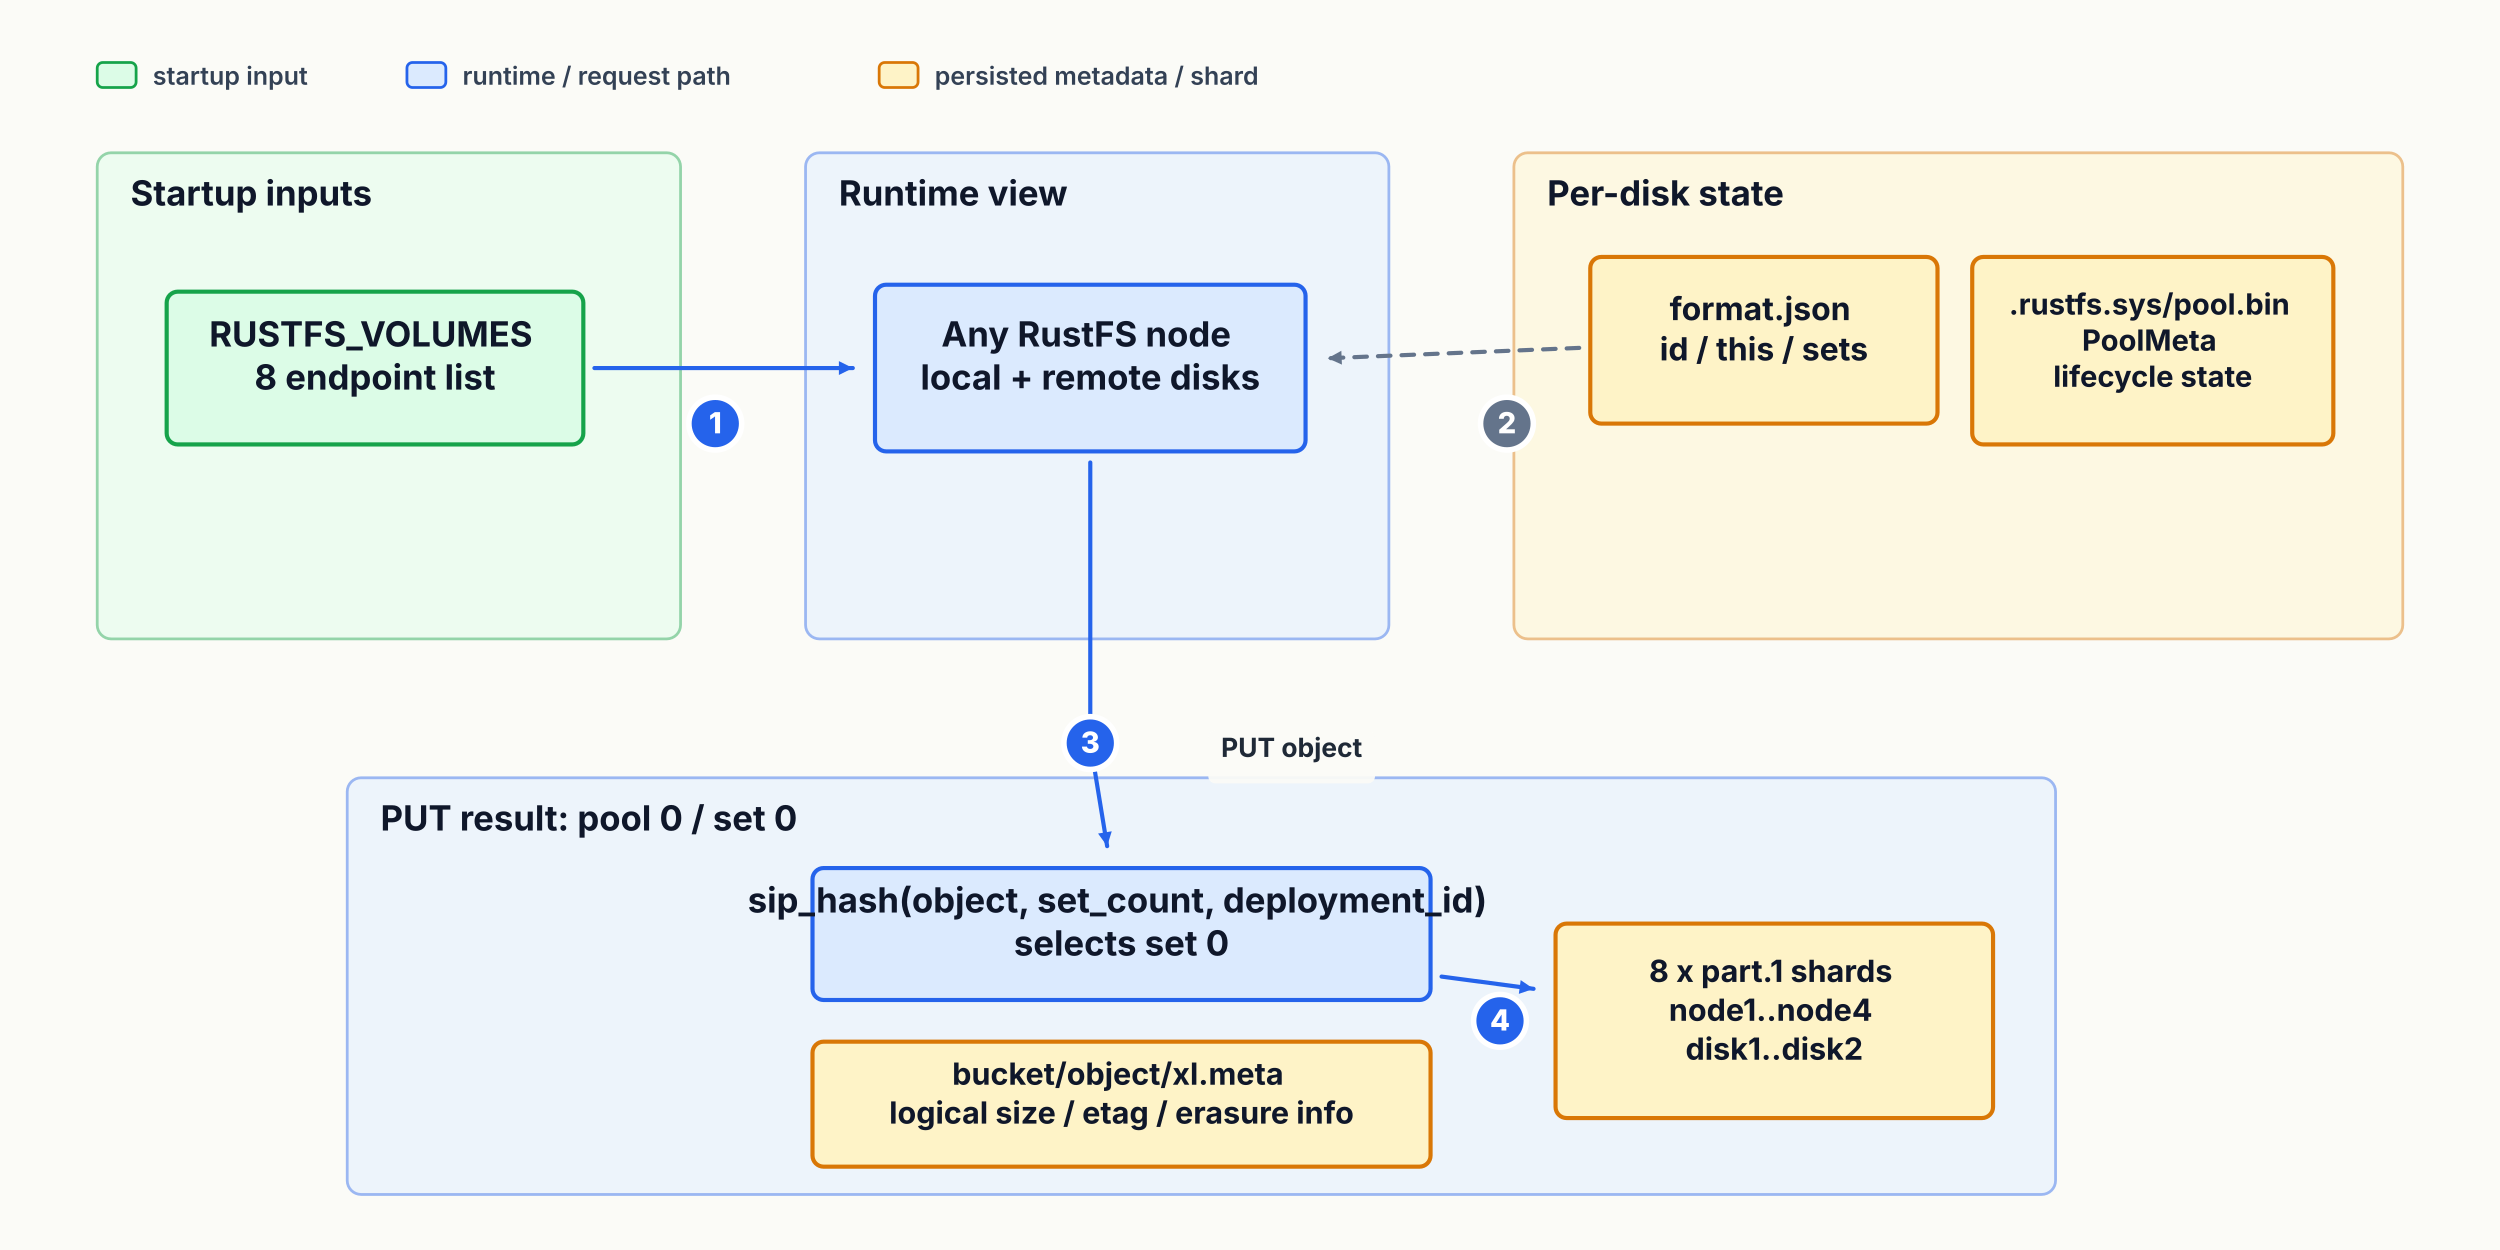
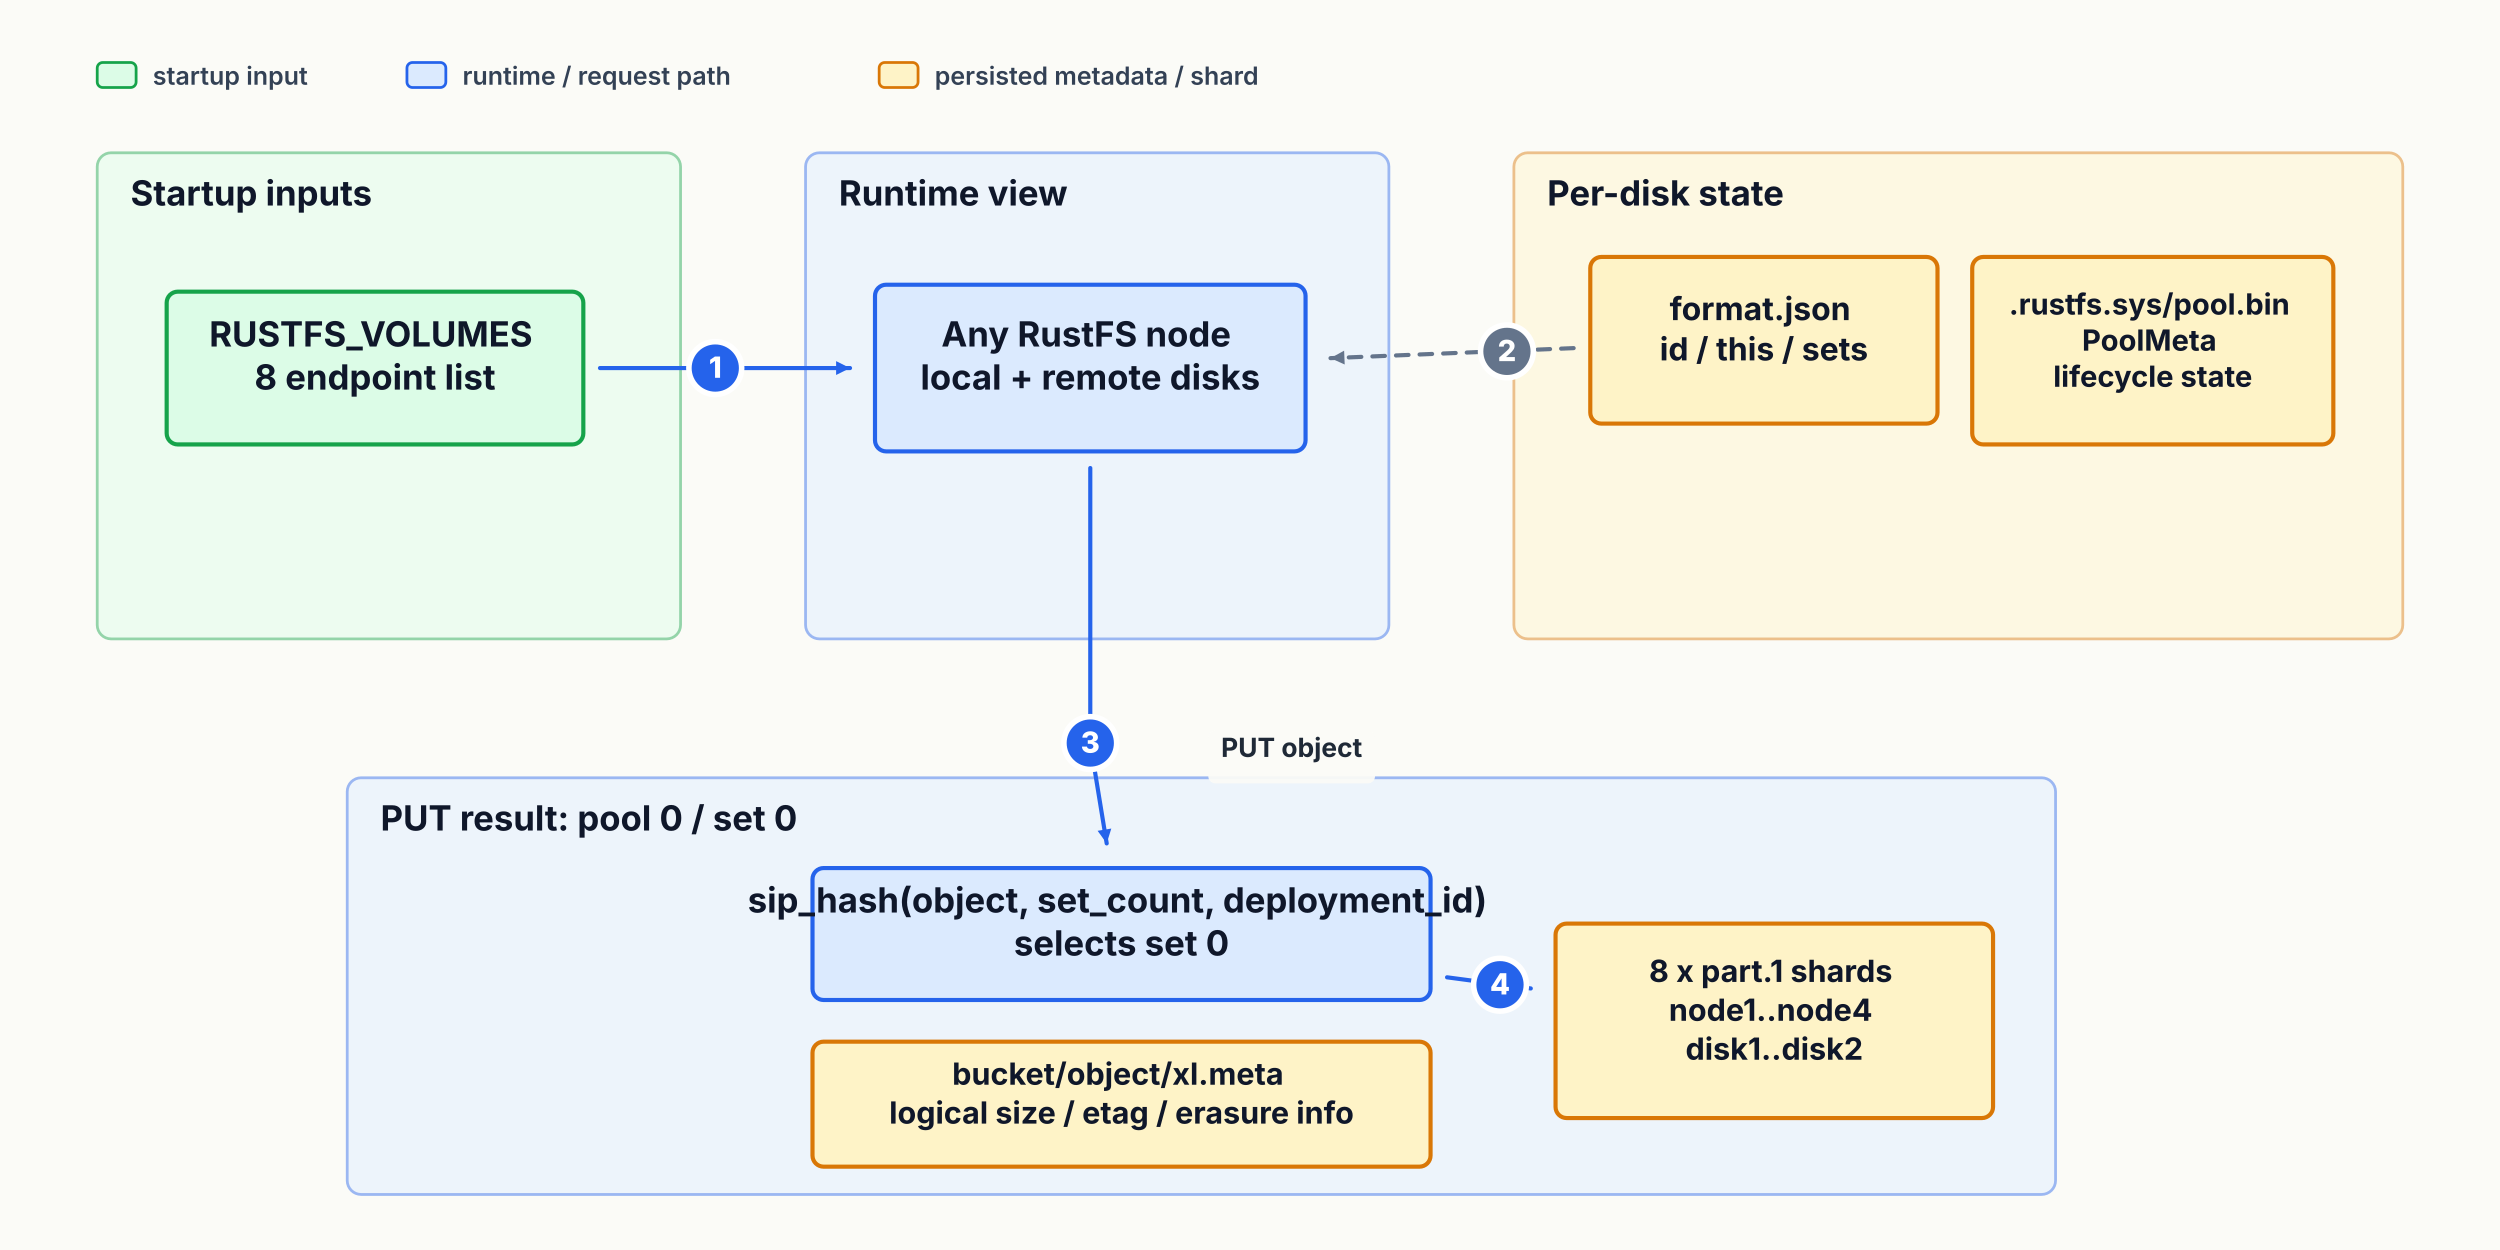
<svg xmlns="http://www.w3.org/2000/svg" width="1800" height="900" viewBox="0 0 1800 900" role="img" aria-label="RustFS self-describing disk model">
  <defs>
    <marker id="arrow-head-0" viewBox="0 0 14 14" refX="12" refY="7" markerWidth="14" markerHeight="14" markerUnits="userSpaceOnUse" orient="auto-start-reverse">
      <path d="M 2 2 L 12 7 L 2 12 z" fill="#2563eb" />
    </marker>
    <marker id="arrow-head-1" viewBox="0 0 14 14" refX="12" refY="7" markerWidth="14" markerHeight="14" markerUnits="userSpaceOnUse" orient="auto-start-reverse">
      <path d="M 2 2 L 12 7 L 2 12 z" fill="#64748b" />
    </marker>
    <marker id="arrow-head-2" viewBox="0 0 14 14" refX="12" refY="7" markerWidth="14" markerHeight="14" markerUnits="userSpaceOnUse" orient="auto-start-reverse">
      <path d="M 2 2 L 12 7 L 2 12 z" fill="#2563eb" />
    </marker>
    <marker id="arrow-head-3" viewBox="0 0 14 14" refX="12" refY="7" markerWidth="14" markerHeight="14" markerUnits="userSpaceOnUse" orient="auto-start-reverse">
      <path d="M 2 2 L 12 7 L 2 12 z" fill="#2563eb" />
    </marker>
    <style>
      svg { background: #fbfbf7; }
      text { font-family: Inter, ui-sans-serif, system-ui, -apple-system, BlinkMacSystemFont, "Segoe UI", sans-serif; }
    </style>
  </defs>
  <rect width="100%" height="100%" fill="#fbfbf7" />
  <g class="zone">
    <rect x="70" y="110" width="420" height="350" rx="10" fill="#dcfce7" stroke="#16a34a" stroke-width="2" opacity="0.45" />
    <text x="94" y="148" text-anchor="start" font-size="25" font-weight="700" fill="#0f172a">
      <tspan x="94" dy="0">Startup inputs</tspan>
    </text>
  </g>
  <g class="zone">
    <rect x="580" y="110" width="420" height="350" rx="10" fill="#dbeafe" stroke="#2563eb" stroke-width="2" opacity="0.45" />
    <text x="604" y="148" text-anchor="start" font-size="25" font-weight="700" fill="#0f172a">
      <tspan x="604" dy="0">Runtime view</tspan>
    </text>
  </g>
  <g class="zone">
    <rect x="1090" y="110" width="640" height="350" rx="10" fill="#fef3c7" stroke="#d97706" stroke-width="2" opacity="0.45" />
    <text x="1114" y="148" text-anchor="start" font-size="25" font-weight="700" fill="#0f172a">
      <tspan x="1114" dy="0">Per-disk state</tspan>
    </text>
  </g>
  <g class="zone">
    <rect x="250" y="560" width="1230" height="300" rx="10" fill="#dbeafe" stroke="#2563eb" stroke-width="2" opacity="0.45" />
    <text x="274" y="598" text-anchor="start" font-size="25" font-weight="700" fill="#0f172a">
      <tspan x="274" dy="0">PUT result: pool 0 / set 0</tspan>
    </text>
  </g>
  <g class="arrow">
-     <path d="M 428 265 L 614 265" fill="none" stroke="#2563eb" stroke-width="3" stroke-linecap="round" stroke-linejoin="round" marker-end="url(#arrow-head-0)" />
+     <path d="M 432 265 L 612 265" fill="none" stroke="#2563eb" stroke-width="3" stroke-linecap="round" stroke-linejoin="round" marker-end="url(#arrow-head-0)" />
  </g>
  <g class="arrow">
-     <path d="M 1137.007 250.484 L 955.986 257.949" fill="none" stroke="#64748b" stroke-width="3" stroke-linecap="round" stroke-linejoin="round" stroke-dasharray="9 8" marker-end="url(#arrow-head-1)" />
+     <path d="M 1133.01 250.649 L 957.985 257.867" fill="none" stroke="#64748b" stroke-width="3" stroke-linecap="round" stroke-linejoin="round" stroke-dasharray="9 8" marker-end="url(#arrow-head-1)" />
  </g>
  <g class="arrow">
-     <path d="M 785 333 L 785 535 L 797.143 609.21" fill="none" stroke="#2563eb" stroke-width="3" stroke-linecap="round" stroke-linejoin="round" marker-end="url(#arrow-head-2)" />
+     <path d="M 785 337 L 785 521 Q 785 535 787.261 548.816 L 796.82 607.236" fill="none" stroke="#2563eb" stroke-width="3" stroke-linecap="round" stroke-linejoin="round" marker-end="url(#arrow-head-2)" />
  </g>
  <g class="arrow">
-     <path d="M 1037.93 703.142 L 1104.14 711.947" fill="none" stroke="#2563eb" stroke-width="3" stroke-linecap="round" stroke-linejoin="round" marker-end="url(#arrow-head-3)" />
+     <path d="M 1041.895 703.67 L 1102.157 711.683" fill="none" stroke="#2563eb" stroke-width="3" stroke-linecap="round" stroke-linejoin="round" marker-end="url(#arrow-head-3)" />
  </g>
  <g class="node">
    <rect x="120" y="210" width="300" height="110" rx="8" fill="#dcfce7" stroke="#16a34a" stroke-width="3" />
    <text x="270" y="249.5" text-anchor="middle" font-size="25" font-weight="650" fill="#0f172a">
      <tspan x="270" dy="0">RUSTFS_VOLUMES</tspan>
      <tspan x="270" dy="31">8 endpoint list</tspan>
    </text>
  </g>
  <g class="node">
    <rect x="630" y="205" width="310" height="120" rx="8" fill="#dbeafe" stroke="#2563eb" stroke-width="3" />
    <text x="785" y="249.5" text-anchor="middle" font-size="25" font-weight="650" fill="#0f172a">
      <tspan x="785" dy="0">Any RustFS node</tspan>
      <tspan x="785" dy="31">local + remote disks</tspan>
    </text>
  </g>
  <g class="node">
    <rect x="1145" y="185" width="250" height="120" rx="8" fill="#fef3c7" stroke="#d97706" stroke-width="3" />
    <text x="1270" y="230.5" text-anchor="middle" font-size="23" font-weight="650" fill="#0f172a">
      <tspan x="1270" dy="0">format.json</tspan>
      <tspan x="1270" dy="29">id / this / sets</tspan>
    </text>
  </g>
  <g class="node">
    <rect x="1420" y="185" width="260" height="135" rx="8" fill="#fef3c7" stroke="#d97706" stroke-width="3" />
    <text x="1550" y="226.5" text-anchor="middle" font-size="21" font-weight="650" fill="#0f172a">
      <tspan x="1550" dy="0">.rustfs.sys/pool.bin</tspan>
      <tspan x="1550" dy="26">PoolMeta</tspan>
      <tspan x="1550" dy="26">lifecycle state</tspan>
    </text>
  </g>
  <g class="node">
    <rect x="585" y="625" width="445" height="95" rx="8" fill="#dbeafe" stroke="#2563eb" stroke-width="3" />
    <text x="807.5" y="657" text-anchor="middle" font-size="25" font-weight="650" fill="#0f172a">
      <tspan x="807.5" dy="0">sip_hash(object, set_count, deployment_id)</tspan>
      <tspan x="807.5" dy="31">selects set 0</tspan>
    </text>
  </g>
  <g class="node">
    <rect x="585" y="750" width="445" height="90" rx="8" fill="#fef3c7" stroke="#d97706" stroke-width="3" />
    <text x="807.5" y="781" text-anchor="middle" font-size="22" font-weight="650" fill="#0f172a">
      <tspan x="807.5" dy="0">bucket/object/xl.meta</tspan>
      <tspan x="807.5" dy="28">logical size / etag / erasure info</tspan>
    </text>
  </g>
  <g class="node">
    <rect x="1120" y="665" width="315" height="140" rx="8" fill="#fef3c7" stroke="#d97706" stroke-width="3" />
    <text x="1277.5" y="707" text-anchor="middle" font-size="22" font-weight="650" fill="#0f172a">
      <tspan x="1277.5" dy="0">8 x part.1 shards</tspan>
      <tspan x="1277.5" dy="28">node1..node4</tspan>
      <tspan x="1277.5" dy="28">disk1..disk2</tspan>
    </text>
  </g>
  <g class="arrow-overlay">
-     <circle cx="515" cy="305" r="19" fill="#2563eb" stroke="#ffffff" stroke-width="4" />
-     <text x="515" y="312" text-anchor="middle" font-size="21" font-weight="800" fill="#ffffff">1</text>
+     <circle cx="515" cy="265" r="19" fill="#2563eb" stroke="#ffffff" stroke-width="4" />
+     <text x="515" y="272" text-anchor="middle" font-size="21" font-weight="800" fill="#ffffff">1</text>
  </g>
  <g class="arrow-overlay">
-     <circle cx="1085" cy="305" r="19" fill="#64748b" stroke="#ffffff" stroke-width="4" />
-     <text x="1085" y="312" text-anchor="middle" font-size="21" font-weight="800" fill="#ffffff">2</text>
+     <circle cx="1085" cy="253" r="19" fill="#64748b" stroke="#ffffff" stroke-width="4" />
+     <text x="1085" y="260" text-anchor="middle" font-size="21" font-weight="800" fill="#ffffff">2</text>
  </g>
  <g class="arrow-overlay">
    <circle cx="785" cy="535" r="19" fill="#2563eb" stroke="#ffffff" stroke-width="4" />
    <text x="785" y="542" text-anchor="middle" font-size="21" font-weight="800" fill="#ffffff">3</text>
    <rect x="870" y="526" width="120" height="38" rx="5" fill="#fbfbf7" stroke="none" opacity="0.94" />
    <text x="930" y="545" text-anchor="middle" font-size="19" font-weight="650" fill="#1f2937">
      <tspan x="930" dy="0">PUT object</tspan>
    </text>
  </g>
  <g class="arrow-overlay">
-     <circle cx="1080" cy="735" r="19" fill="#2563eb" stroke="#ffffff" stroke-width="4" />
-     <text x="1080" y="742" text-anchor="middle" font-size="21" font-weight="800" fill="#ffffff">4</text>
+     <circle cx="1080" cy="709" r="19" fill="#2563eb" stroke="#ffffff" stroke-width="4" />
+     <text x="1080" y="716" text-anchor="middle" font-size="21" font-weight="800" fill="#ffffff">4</text>
  </g>
  <g class="legend">
    <g>
      <rect x="70" y="45" width="28" height="18" rx="4" fill="#dcfce7" stroke="#16a34a" stroke-width="2" />
      <text x="110" y="61" font-size="18" font-weight="600" fill="#334155">startup input</text>
    </g>
    <g>
      <rect x="293" y="45" width="28" height="18" rx="4" fill="#dbeafe" stroke="#2563eb" stroke-width="2" />
      <text x="333" y="61" font-size="18" font-weight="600" fill="#334155">runtime / request path</text>
    </g>
    <g>
      <rect x="633" y="45" width="28" height="18" rx="4" fill="#fef3c7" stroke="#d97706" stroke-width="2" />
      <text x="673" y="61" font-size="18" font-weight="600" fill="#334155">persisted metadata / shard</text>
    </g>
  </g>
</svg>
